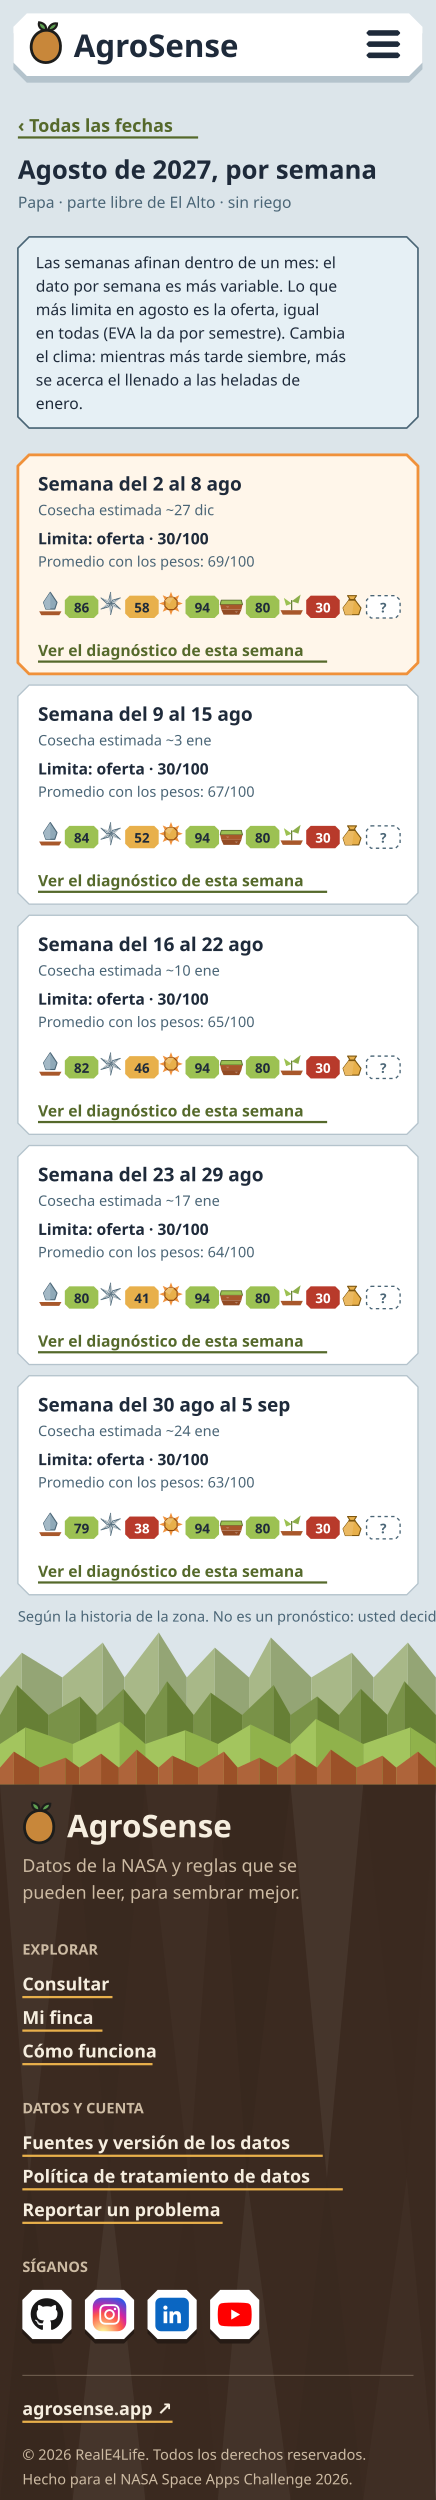
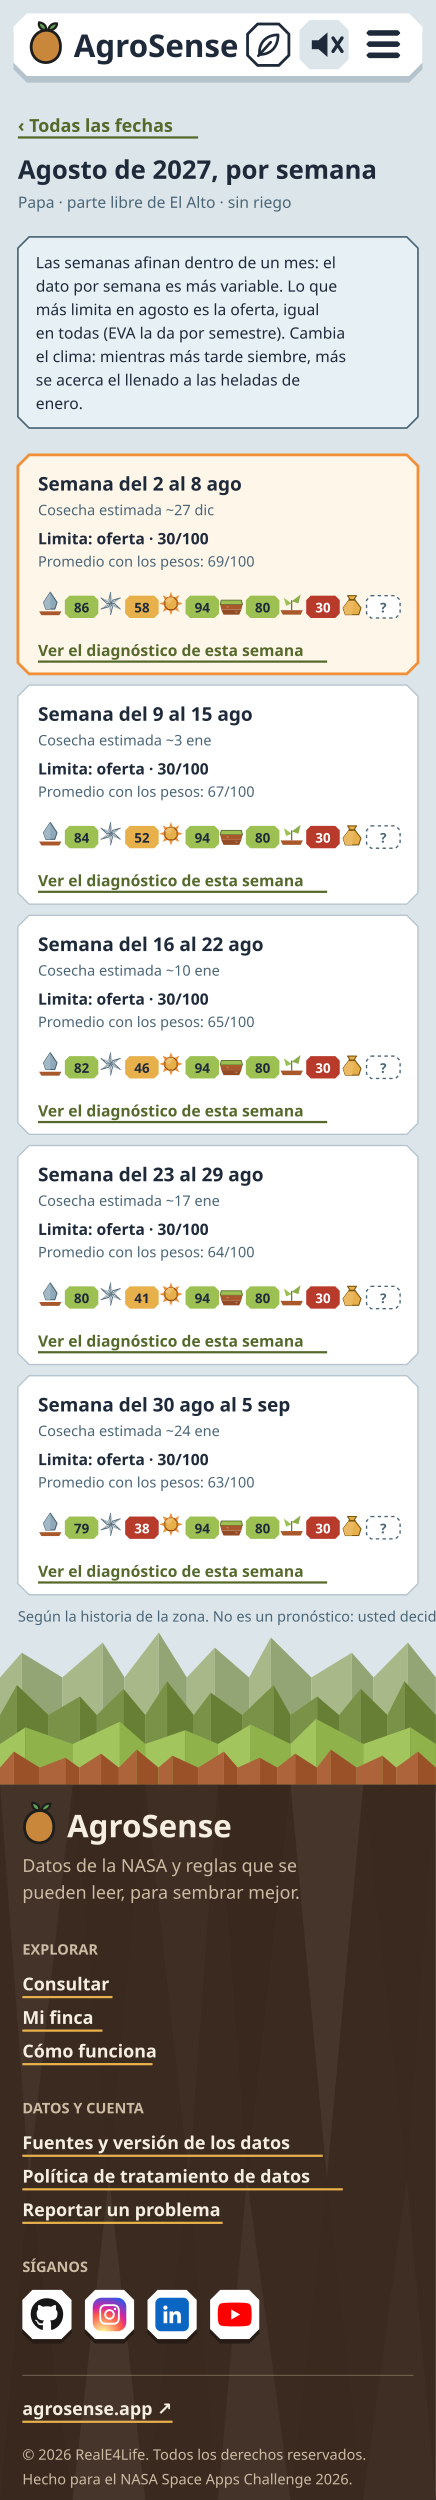
<svg xmlns="http://www.w3.org/2000/svg" width="390" height="2237" viewBox="0 0 390 2237">
  <rect width="390" height="2237" fill="#DCE5EA" />
  <rect width="390" height="3000" fill="#DCE5EA" />
  <g id="barra" transform="translate(0 0)">
    <polygon points="24,18 366,18 378,30 378,62 366,74 24,74 12,62 12,30" fill="#B4C3CC" />
    <polygon points="24,12 366,12 378,24 378,56 366,68 24,68 12,56 12,24" fill="#FFFFFF" />
    <g id="marca" transform="translate(26 18)">
      <path d="M16 9c9 .6 13 9 12 17-.8 8-7 12-13 12S3 34 2 26C1 17 7 9 16 9z" fill="#C8873A" stroke="#1D1D1B" stroke-width="2.5" />
      <path d="M15 9c-5 0-7-4-6-7 4 .6 7 3 6 7zm2 0c4 .6 8-2 8-6-4-.6-7 2-8 6z" fill="#5FA052" stroke="#1D1D1B" stroke-width="2" />
      <text x="40" y="33" font-family="Fredoka" font-weight="600" font-size="28" fill="#1E2A3A" text-anchor="start">AgroSense</text>
+     </g>
+     <g id="boton-sonido" transform="translate(268 18)">
+       <polygon points="9,0 35,0 44,9 44,35 35,44 9,44 0,35 0,9" fill="#DCE5EA" />
+       <polygon points="11,18 17,18 25,11 25,33 17,26 11,26" fill="#1E2A3A" />
+       <path d="M30 16 L38 28 M38 16 L30 28" fill="none" stroke="#1E2A3A" stroke-width="3" stroke-linecap="round" />
+     </g>
+     <g id="boton-modo-ligero" transform="translate(220 20)">
+       <polygon points="10.5,1.5 29.5,1.5 38.5,10.5 38.5,29.5 29.5,38.5 10.5,38.5 1.5,29.5 1.5,10.5" fill="#FFFFFF" stroke="#1E2A3A" stroke-width="2.5" stroke-linejoin="round" />
+       <g transform="translate(9 9) scale(1.1)">
+         <path d="M3 18 C2 9 8 2 18 2 C18 12 12 18 3 18Z" fill="none" stroke="#1E2A3A" stroke-width="2.2" stroke-linejoin="round" />
+         <path d="M2 19 L12 8" fill="none" stroke="#1E2A3A" stroke-width="2.2" stroke-linecap="round" />
+       </g>
    </g>
    <polygon points="330,27 356,27 358,29 358,30 356,32 330,32 328,30 328,29" fill="#1E2A3A" />
    <polygon points="330,37 356,37 358,39 358,40 356,42 330,42 328,40 328,39" fill="#1E2A3A" />
    <polygon points="330,47 356,47 358,49 358,50 356,52 330,52 328,50 328,49" fill="#1E2A3A" />
  </g>
  <text x="16" y="118" font-family="Atkinson Hyperlegible" font-weight="700" font-size="16" fill="#55692B" text-anchor="start">‹ Todas las fechas</text>
  <rect x="16" y="122" width="161.28" height="2" fill="#55692B" />
  <text x="16" y="160" font-family="Fredoka" font-weight="600" font-size="23" fill="#1E2A3A" text-anchor="start">Agosto de 2027, por semana</text>
  <text x="16" y="186" font-family="Atkinson Hyperlegible" font-weight="400" font-size="14" fill="#4A6576" text-anchor="start">Papa · parte libre de El Alto · sin riego</text>
  <polygon points="26,212 364,212 374,222 374,373 364,383 26,383 16,373 16,222" fill="#E6F0F5" stroke="#4A6576" stroke-width="1.5" stroke-linejoin="round" />
  <text x="32" y="240" font-family="Atkinson Hyperlegible" font-weight="400" font-size="14" fill="#1E2A3A" text-anchor="start">Las semanas afinan dentro de un mes: el</text>
  <text x="32" y="261" font-family="Atkinson Hyperlegible" font-weight="400" font-size="14" fill="#1E2A3A" text-anchor="start">dato por semana es más variable. Lo que</text>
  <text x="32" y="282" font-family="Atkinson Hyperlegible" font-weight="400" font-size="14" fill="#1E2A3A" text-anchor="start">más limita en agosto es la oferta, igual</text>
  <text x="32" y="303" font-family="Atkinson Hyperlegible" font-weight="400" font-size="14" fill="#1E2A3A" text-anchor="start">en todas (EVA la da por semestre). Cambia</text>
  <text x="32" y="324" font-family="Atkinson Hyperlegible" font-weight="400" font-size="14" fill="#1E2A3A" text-anchor="start">el clima: mientras más tarde siembre, más</text>
  <text x="32" y="345" font-family="Atkinson Hyperlegible" font-weight="400" font-size="14" fill="#1E2A3A" text-anchor="start">se acerca el llenado a las heladas de</text>
  <text x="32" y="366" font-family="Atkinson Hyperlegible" font-weight="400" font-size="14" fill="#1E2A3A" text-anchor="start">enero.</text>
  <g id="semana-1" transform="translate(16 407)">
    <polygon points="10,0 348,0 358,10 358,186 348,196 10,196 0,186 0,10" fill="#FFF6EA" stroke="#F0913A" stroke-width="2.5" stroke-linejoin="round" />
    <text x="18" y="32" font-family="Atkinson Hyperlegible" font-weight="700" font-size="17" fill="#1E2A3A" text-anchor="start">Semana del 2 al 8 ago</text>
    <text x="18" y="54" font-family="Atkinson Hyperlegible" font-weight="400" font-size="13" fill="#4A6576" text-anchor="start">Cosecha estimada ~27 dic</text>
    <text x="18" y="80" font-family="Atkinson Hyperlegible" font-weight="700" font-size="14" fill="#1E2A3A" text-anchor="start">Limita: oferta · 30/100</text>
    <text x="18" y="100" font-family="Atkinson Hyperlegible" font-weight="400" font-size="13" fill="#4A6576" text-anchor="start">Promedio con los pesos: 69/100</text>
    <g transform="translate(18 122) scale(0.5)">
      <polygon points="2,36 42,36 38,43 6,43" fill="#A8582B" />
      <polygon points="22,2 34,20 30,32 14,32 10,20" fill="#8FA9B8" stroke="#4A6576" stroke-width="2" stroke-linejoin="round" />
      <polygon points="22,2 10,20 14,32 22,32" fill="#A3B8C5" />
    </g>
    <polygon points="46,126 68,126 72,130 72,142 68,146 46,146 42,142 42,130" fill="#9CC152" />
    <text x="57" y="141" font-family="Atkinson Hyperlegible" font-weight="700" font-size="12" fill="#1E2A3A" text-anchor="middle">86</text>
    <g transform="translate(72 122) scale(0.5)">
      <polygon points="22,22 18.644,15.857 22,2" fill="#DCE5EA" stroke="#4A6576" stroke-width="1.5" stroke-linejoin="round" />
      <polygon points="22,22 22,2 25.356,15.857" fill="#C2CACE" />
      <polygon points="22,22 25.642,16.022 39.321,12" fill="#DCE5EA" stroke="#4A6576" stroke-width="1.5" stroke-linejoin="round" />
      <polygon points="22,22 39.321,12 28.998,21.835" fill="#C2CACE" />
      <polygon points="22,22 28.998,22.165 39.321,32" fill="#DCE5EA" stroke="#4A6576" stroke-width="1.5" stroke-linejoin="round" />
      <polygon points="22,22 39.321,32 25.642,27.978" fill="#C2CACE" />
      <polygon points="22,22 25.356,28.143 22,42" fill="#DCE5EA" stroke="#4A6576" stroke-width="1.5" stroke-linejoin="round" />
      <polygon points="22,22 22,42 18.644,28.143" fill="#C2CACE" />
      <polygon points="22,22 18.358,27.978 4.679,32" fill="#DCE5EA" stroke="#4A6576" stroke-width="1.5" stroke-linejoin="round" />
      <polygon points="22,22 4.679,32 15.002,22.165" fill="#C2CACE" />
      <polygon points="22,22 15.002,21.835 4.679,12" fill="#DCE5EA" stroke="#4A6576" stroke-width="1.5" stroke-linejoin="round" />
      <polygon points="22,22 4.679,12 18.358,16.022" fill="#C2CACE" />
    </g>
    <polygon points="100,126 122,126 126,130 126,142 122,146 100,146 96,142 96,130" fill="#E8B04B" />
    <text x="111" y="141" font-family="Atkinson Hyperlegible" font-weight="700" font-size="12" fill="#1E2A3A" text-anchor="middle">58</text>
    <g transform="translate(126 122) scale(0.5)">
      <polygon points="33.464,18.454 43,22 33.464,25.546" fill="#F0913A" />
      <polygon points="32.614,27.599 36.849,36.849 27.599,32.614" fill="#F0913A" />
      <polygon points="25.546,33.464 22,43 18.454,33.464" fill="#F0913A" />
      <polygon points="16.401,32.614 7.151,36.849 11.386,27.599" fill="#F0913A" />
      <polygon points="10.536,25.546 1,22 10.536,18.454" fill="#F0913A" />
      <polygon points="11.386,16.401 7.151,7.151 16.401,11.386" fill="#F0913A" />
      <polygon points="18.454,10.536 22,1 25.546,10.536" fill="#F0913A" />
      <polygon points="27.599,11.386 36.849,7.151 32.614,16.401" fill="#F0913A" />
      <polygon points="17,11 27,11 33,17 33,27 27,33 17,33 11,27 11,17" fill="#E8B04B" stroke="#92490B" stroke-width="2" stroke-linejoin="round" />
      <polygon points="11,17 17,11 27,11 19,23" fill="#EDC06F" />
    </g>
    <polygon points="154,126 176,126 180,130 180,142 176,146 154,146 150,142 150,130" fill="#9CC152" />
    <text x="165" y="141" font-family="Atkinson Hyperlegible" font-weight="700" font-size="12" fill="#1E2A3A" text-anchor="middle">94</text>
    <g transform="translate(180 122) scale(0.5)">
      <polygon points="4,16 40,16 42,24 2,24" fill="#9CC152" stroke="#4F6624" stroke-width="1.5" stroke-linejoin="round" />
      <polygon points="2,24 42,24 40,33 4,33" fill="#A8582B" />
      <polygon points="4,33 40,33 36,42 8,42" fill="#924B24" />
      <polygon points="12,27 18,27 16,30" fill="#BE8260" />
      <polygon points="28,36 34,36 31,39" fill="#B38166" />
    </g>
    <polygon points="208,126 230,126 234,130 234,142 230,146 208,146 204,142 204,130" fill="#9CC152" />
    <text x="219" y="141" font-family="Atkinson Hyperlegible" font-weight="700" font-size="12" fill="#1E2A3A" text-anchor="middle">80</text>
    <g transform="translate(234 122) scale(0.5)">
      <polygon points="2,34 42,34 38,42 6,42" fill="#A8582B" />
      <polygon points="21,34 23,34 23,16 21,16" fill="#4F6624" />
      <polygon points="22,22 8,12 12,26" fill="#9CC152" />
      <polygon points="22,18 38,6 34,22" fill="#8CAE4A" />
    </g>
    <polygon points="262,126 284,126 288,130 288,142 284,146 262,146 258,142 258,130" fill="#B83A2B" />
    <text x="273" y="141" font-family="Atkinson Hyperlegible" font-weight="700" font-size="12" fill="#FFFFFF" text-anchor="middle">30</text>
    <g transform="translate(288 122) scale(0.5)">
      <polygon points="14,8 30,8 26,14 38,30 34,42 10,42 6,30 18,14" fill="#E8B04B" stroke="#7E570F" stroke-width="2" stroke-linejoin="round" />
      <polygon points="18,14 26,14 22,42 10,42 6,30" fill="#EBB961" />
      <polygon points="16,14 28,14 28,17 16,17" fill="#7E570F" />
    </g>
    <polygon points="316,126 338,126 342,130 342,142 338,146 316,146 312,142 312,130" fill="#FFFFFF" stroke="#4A6576" stroke-width="1.2" stroke-linejoin="round" stroke-dasharray="3 3" />
    <text x="327" y="141" font-family="Atkinson Hyperlegible" font-weight="700" font-size="12" fill="#4A6576" text-anchor="middle">?</text>
    <text x="18" y="180" font-family="Atkinson Hyperlegible" font-weight="700" font-size="14" fill="#55692B" text-anchor="start">Ver el diagnóstico de esta semana</text>
    <rect x="18" y="184" width="258.72" height="2" fill="#55692B" />
  </g>
  <g id="semana-2" transform="translate(16 613)">
    <polygon points="10,0 348,0 358,10 358,186 348,196 10,196 0,186 0,10" fill="#FFFFFF" stroke="#B4C3CC" stroke-width="1.2" stroke-linejoin="round" />
    <text x="18" y="32" font-family="Atkinson Hyperlegible" font-weight="700" font-size="17" fill="#1E2A3A" text-anchor="start">Semana del 9 al 15 ago</text>
    <text x="18" y="54" font-family="Atkinson Hyperlegible" font-weight="400" font-size="13" fill="#4A6576" text-anchor="start">Cosecha estimada ~3 ene</text>
    <text x="18" y="80" font-family="Atkinson Hyperlegible" font-weight="700" font-size="14" fill="#1E2A3A" text-anchor="start">Limita: oferta · 30/100</text>
    <text x="18" y="100" font-family="Atkinson Hyperlegible" font-weight="400" font-size="13" fill="#4A6576" text-anchor="start">Promedio con los pesos: 67/100</text>
    <g transform="translate(18 122) scale(0.5)">
      <polygon points="2,36 42,36 38,43 6,43" fill="#A8582B" />
      <polygon points="22,2 34,20 30,32 14,32 10,20" fill="#8FA9B8" stroke="#4A6576" stroke-width="2" stroke-linejoin="round" />
      <polygon points="22,2 10,20 14,32 22,32" fill="#A3B8C5" />
    </g>
    <polygon points="46,126 68,126 72,130 72,142 68,146 46,146 42,142 42,130" fill="#9CC152" />
    <text x="57" y="141" font-family="Atkinson Hyperlegible" font-weight="700" font-size="12" fill="#1E2A3A" text-anchor="middle">84</text>
    <g transform="translate(72 122) scale(0.5)">
      <polygon points="22,22 18.644,15.857 22,2" fill="#DCE5EA" stroke="#4A6576" stroke-width="1.5" stroke-linejoin="round" />
      <polygon points="22,22 22,2 25.356,15.857" fill="#C2CACE" />
      <polygon points="22,22 25.642,16.022 39.321,12" fill="#DCE5EA" stroke="#4A6576" stroke-width="1.5" stroke-linejoin="round" />
      <polygon points="22,22 39.321,12 28.998,21.835" fill="#C2CACE" />
      <polygon points="22,22 28.998,22.165 39.321,32" fill="#DCE5EA" stroke="#4A6576" stroke-width="1.5" stroke-linejoin="round" />
      <polygon points="22,22 39.321,32 25.642,27.978" fill="#C2CACE" />
      <polygon points="22,22 25.356,28.143 22,42" fill="#DCE5EA" stroke="#4A6576" stroke-width="1.5" stroke-linejoin="round" />
      <polygon points="22,22 22,42 18.644,28.143" fill="#C2CACE" />
      <polygon points="22,22 18.358,27.978 4.679,32" fill="#DCE5EA" stroke="#4A6576" stroke-width="1.5" stroke-linejoin="round" />
      <polygon points="22,22 4.679,32 15.002,22.165" fill="#C2CACE" />
      <polygon points="22,22 15.002,21.835 4.679,12" fill="#DCE5EA" stroke="#4A6576" stroke-width="1.5" stroke-linejoin="round" />
      <polygon points="22,22 4.679,12 18.358,16.022" fill="#C2CACE" />
    </g>
    <polygon points="100,126 122,126 126,130 126,142 122,146 100,146 96,142 96,130" fill="#E8B04B" />
    <text x="111" y="141" font-family="Atkinson Hyperlegible" font-weight="700" font-size="12" fill="#1E2A3A" text-anchor="middle">52</text>
    <g transform="translate(126 122) scale(0.5)">
      <polygon points="33.464,18.454 43,22 33.464,25.546" fill="#F0913A" />
      <polygon points="32.614,27.599 36.849,36.849 27.599,32.614" fill="#F0913A" />
      <polygon points="25.546,33.464 22,43 18.454,33.464" fill="#F0913A" />
      <polygon points="16.401,32.614 7.151,36.849 11.386,27.599" fill="#F0913A" />
      <polygon points="10.536,25.546 1,22 10.536,18.454" fill="#F0913A" />
      <polygon points="11.386,16.401 7.151,7.151 16.401,11.386" fill="#F0913A" />
      <polygon points="18.454,10.536 22,1 25.546,10.536" fill="#F0913A" />
      <polygon points="27.599,11.386 36.849,7.151 32.614,16.401" fill="#F0913A" />
      <polygon points="17,11 27,11 33,17 33,27 27,33 17,33 11,27 11,17" fill="#E8B04B" stroke="#92490B" stroke-width="2" stroke-linejoin="round" />
      <polygon points="11,17 17,11 27,11 19,23" fill="#EDC06F" />
    </g>
    <polygon points="154,126 176,126 180,130 180,142 176,146 154,146 150,142 150,130" fill="#9CC152" />
    <text x="165" y="141" font-family="Atkinson Hyperlegible" font-weight="700" font-size="12" fill="#1E2A3A" text-anchor="middle">94</text>
    <g transform="translate(180 122) scale(0.5)">
      <polygon points="4,16 40,16 42,24 2,24" fill="#9CC152" stroke="#4F6624" stroke-width="1.5" stroke-linejoin="round" />
      <polygon points="2,24 42,24 40,33 4,33" fill="#A8582B" />
      <polygon points="4,33 40,33 36,42 8,42" fill="#924B24" />
      <polygon points="12,27 18,27 16,30" fill="#BE8260" />
      <polygon points="28,36 34,36 31,39" fill="#B38166" />
    </g>
    <polygon points="208,126 230,126 234,130 234,142 230,146 208,146 204,142 204,130" fill="#9CC152" />
    <text x="219" y="141" font-family="Atkinson Hyperlegible" font-weight="700" font-size="12" fill="#1E2A3A" text-anchor="middle">80</text>
    <g transform="translate(234 122) scale(0.5)">
      <polygon points="2,34 42,34 38,42 6,42" fill="#A8582B" />
      <polygon points="21,34 23,34 23,16 21,16" fill="#4F6624" />
      <polygon points="22,22 8,12 12,26" fill="#9CC152" />
      <polygon points="22,18 38,6 34,22" fill="#8CAE4A" />
    </g>
    <polygon points="262,126 284,126 288,130 288,142 284,146 262,146 258,142 258,130" fill="#B83A2B" />
    <text x="273" y="141" font-family="Atkinson Hyperlegible" font-weight="700" font-size="12" fill="#FFFFFF" text-anchor="middle">30</text>
    <g transform="translate(288 122) scale(0.5)">
      <polygon points="14,8 30,8 26,14 38,30 34,42 10,42 6,30 18,14" fill="#E8B04B" stroke="#7E570F" stroke-width="2" stroke-linejoin="round" />
      <polygon points="18,14 26,14 22,42 10,42 6,30" fill="#EBB961" />
      <polygon points="16,14 28,14 28,17 16,17" fill="#7E570F" />
    </g>
    <polygon points="316,126 338,126 342,130 342,142 338,146 316,146 312,142 312,130" fill="#FFFFFF" stroke="#4A6576" stroke-width="1.2" stroke-linejoin="round" stroke-dasharray="3 3" />
    <text x="327" y="141" font-family="Atkinson Hyperlegible" font-weight="700" font-size="12" fill="#4A6576" text-anchor="middle">?</text>
    <text x="18" y="180" font-family="Atkinson Hyperlegible" font-weight="700" font-size="14" fill="#55692B" text-anchor="start">Ver el diagnóstico de esta semana</text>
    <rect x="18" y="184" width="258.72" height="2" fill="#55692B" />
  </g>
  <g id="semana-3" transform="translate(16 819)">
    <polygon points="10,0 348,0 358,10 358,186 348,196 10,196 0,186 0,10" fill="#FFFFFF" stroke="#B4C3CC" stroke-width="1.2" stroke-linejoin="round" />
    <text x="18" y="32" font-family="Atkinson Hyperlegible" font-weight="700" font-size="17" fill="#1E2A3A" text-anchor="start">Semana del 16 al 22 ago</text>
    <text x="18" y="54" font-family="Atkinson Hyperlegible" font-weight="400" font-size="13" fill="#4A6576" text-anchor="start">Cosecha estimada ~10 ene</text>
    <text x="18" y="80" font-family="Atkinson Hyperlegible" font-weight="700" font-size="14" fill="#1E2A3A" text-anchor="start">Limita: oferta · 30/100</text>
    <text x="18" y="100" font-family="Atkinson Hyperlegible" font-weight="400" font-size="13" fill="#4A6576" text-anchor="start">Promedio con los pesos: 65/100</text>
    <g transform="translate(18 122) scale(0.5)">
      <polygon points="2,36 42,36 38,43 6,43" fill="#A8582B" />
      <polygon points="22,2 34,20 30,32 14,32 10,20" fill="#8FA9B8" stroke="#4A6576" stroke-width="2" stroke-linejoin="round" />
      <polygon points="22,2 10,20 14,32 22,32" fill="#A3B8C5" />
    </g>
    <polygon points="46,126 68,126 72,130 72,142 68,146 46,146 42,142 42,130" fill="#9CC152" />
    <text x="57" y="141" font-family="Atkinson Hyperlegible" font-weight="700" font-size="12" fill="#1E2A3A" text-anchor="middle">82</text>
    <g transform="translate(72 122) scale(0.5)">
      <polygon points="22,22 18.644,15.857 22,2" fill="#DCE5EA" stroke="#4A6576" stroke-width="1.5" stroke-linejoin="round" />
      <polygon points="22,22 22,2 25.356,15.857" fill="#C2CACE" />
      <polygon points="22,22 25.642,16.022 39.321,12" fill="#DCE5EA" stroke="#4A6576" stroke-width="1.5" stroke-linejoin="round" />
      <polygon points="22,22 39.321,12 28.998,21.835" fill="#C2CACE" />
      <polygon points="22,22 28.998,22.165 39.321,32" fill="#DCE5EA" stroke="#4A6576" stroke-width="1.5" stroke-linejoin="round" />
      <polygon points="22,22 39.321,32 25.642,27.978" fill="#C2CACE" />
      <polygon points="22,22 25.356,28.143 22,42" fill="#DCE5EA" stroke="#4A6576" stroke-width="1.5" stroke-linejoin="round" />
      <polygon points="22,22 22,42 18.644,28.143" fill="#C2CACE" />
      <polygon points="22,22 18.358,27.978 4.679,32" fill="#DCE5EA" stroke="#4A6576" stroke-width="1.5" stroke-linejoin="round" />
      <polygon points="22,22 4.679,32 15.002,22.165" fill="#C2CACE" />
      <polygon points="22,22 15.002,21.835 4.679,12" fill="#DCE5EA" stroke="#4A6576" stroke-width="1.5" stroke-linejoin="round" />
      <polygon points="22,22 4.679,12 18.358,16.022" fill="#C2CACE" />
    </g>
    <polygon points="100,126 122,126 126,130 126,142 122,146 100,146 96,142 96,130" fill="#E8B04B" />
    <text x="111" y="141" font-family="Atkinson Hyperlegible" font-weight="700" font-size="12" fill="#1E2A3A" text-anchor="middle">46</text>
    <g transform="translate(126 122) scale(0.5)">
      <polygon points="33.464,18.454 43,22 33.464,25.546" fill="#F0913A" />
      <polygon points="32.614,27.599 36.849,36.849 27.599,32.614" fill="#F0913A" />
      <polygon points="25.546,33.464 22,43 18.454,33.464" fill="#F0913A" />
      <polygon points="16.401,32.614 7.151,36.849 11.386,27.599" fill="#F0913A" />
      <polygon points="10.536,25.546 1,22 10.536,18.454" fill="#F0913A" />
      <polygon points="11.386,16.401 7.151,7.151 16.401,11.386" fill="#F0913A" />
      <polygon points="18.454,10.536 22,1 25.546,10.536" fill="#F0913A" />
      <polygon points="27.599,11.386 36.849,7.151 32.614,16.401" fill="#F0913A" />
      <polygon points="17,11 27,11 33,17 33,27 27,33 17,33 11,27 11,17" fill="#E8B04B" stroke="#92490B" stroke-width="2" stroke-linejoin="round" />
      <polygon points="11,17 17,11 27,11 19,23" fill="#EDC06F" />
    </g>
    <polygon points="154,126 176,126 180,130 180,142 176,146 154,146 150,142 150,130" fill="#9CC152" />
    <text x="165" y="141" font-family="Atkinson Hyperlegible" font-weight="700" font-size="12" fill="#1E2A3A" text-anchor="middle">94</text>
    <g transform="translate(180 122) scale(0.5)">
      <polygon points="4,16 40,16 42,24 2,24" fill="#9CC152" stroke="#4F6624" stroke-width="1.5" stroke-linejoin="round" />
      <polygon points="2,24 42,24 40,33 4,33" fill="#A8582B" />
      <polygon points="4,33 40,33 36,42 8,42" fill="#924B24" />
      <polygon points="12,27 18,27 16,30" fill="#BE8260" />
      <polygon points="28,36 34,36 31,39" fill="#B38166" />
    </g>
    <polygon points="208,126 230,126 234,130 234,142 230,146 208,146 204,142 204,130" fill="#9CC152" />
    <text x="219" y="141" font-family="Atkinson Hyperlegible" font-weight="700" font-size="12" fill="#1E2A3A" text-anchor="middle">80</text>
    <g transform="translate(234 122) scale(0.5)">
      <polygon points="2,34 42,34 38,42 6,42" fill="#A8582B" />
      <polygon points="21,34 23,34 23,16 21,16" fill="#4F6624" />
      <polygon points="22,22 8,12 12,26" fill="#9CC152" />
      <polygon points="22,18 38,6 34,22" fill="#8CAE4A" />
    </g>
    <polygon points="262,126 284,126 288,130 288,142 284,146 262,146 258,142 258,130" fill="#B83A2B" />
    <text x="273" y="141" font-family="Atkinson Hyperlegible" font-weight="700" font-size="12" fill="#FFFFFF" text-anchor="middle">30</text>
    <g transform="translate(288 122) scale(0.5)">
      <polygon points="14,8 30,8 26,14 38,30 34,42 10,42 6,30 18,14" fill="#E8B04B" stroke="#7E570F" stroke-width="2" stroke-linejoin="round" />
      <polygon points="18,14 26,14 22,42 10,42 6,30" fill="#EBB961" />
      <polygon points="16,14 28,14 28,17 16,17" fill="#7E570F" />
    </g>
    <polygon points="316,126 338,126 342,130 342,142 338,146 316,146 312,142 312,130" fill="#FFFFFF" stroke="#4A6576" stroke-width="1.2" stroke-linejoin="round" stroke-dasharray="3 3" />
    <text x="327" y="141" font-family="Atkinson Hyperlegible" font-weight="700" font-size="12" fill="#4A6576" text-anchor="middle">?</text>
    <text x="18" y="180" font-family="Atkinson Hyperlegible" font-weight="700" font-size="14" fill="#55692B" text-anchor="start">Ver el diagnóstico de esta semana</text>
    <rect x="18" y="184" width="258.72" height="2" fill="#55692B" />
  </g>
  <g id="semana-4" transform="translate(16 1025)">
    <polygon points="10,0 348,0 358,10 358,186 348,196 10,196 0,186 0,10" fill="#FFFFFF" stroke="#B4C3CC" stroke-width="1.2" stroke-linejoin="round" />
    <text x="18" y="32" font-family="Atkinson Hyperlegible" font-weight="700" font-size="17" fill="#1E2A3A" text-anchor="start">Semana del 23 al 29 ago</text>
    <text x="18" y="54" font-family="Atkinson Hyperlegible" font-weight="400" font-size="13" fill="#4A6576" text-anchor="start">Cosecha estimada ~17 ene</text>
    <text x="18" y="80" font-family="Atkinson Hyperlegible" font-weight="700" font-size="14" fill="#1E2A3A" text-anchor="start">Limita: oferta · 30/100</text>
    <text x="18" y="100" font-family="Atkinson Hyperlegible" font-weight="400" font-size="13" fill="#4A6576" text-anchor="start">Promedio con los pesos: 64/100</text>
    <g transform="translate(18 122) scale(0.5)">
      <polygon points="2,36 42,36 38,43 6,43" fill="#A8582B" />
      <polygon points="22,2 34,20 30,32 14,32 10,20" fill="#8FA9B8" stroke="#4A6576" stroke-width="2" stroke-linejoin="round" />
      <polygon points="22,2 10,20 14,32 22,32" fill="#A3B8C5" />
    </g>
    <polygon points="46,126 68,126 72,130 72,142 68,146 46,146 42,142 42,130" fill="#9CC152" />
    <text x="57" y="141" font-family="Atkinson Hyperlegible" font-weight="700" font-size="12" fill="#1E2A3A" text-anchor="middle">80</text>
    <g transform="translate(72 122) scale(0.5)">
      <polygon points="22,22 18.644,15.857 22,2" fill="#DCE5EA" stroke="#4A6576" stroke-width="1.5" stroke-linejoin="round" />
      <polygon points="22,22 22,2 25.356,15.857" fill="#C2CACE" />
      <polygon points="22,22 25.642,16.022 39.321,12" fill="#DCE5EA" stroke="#4A6576" stroke-width="1.5" stroke-linejoin="round" />
      <polygon points="22,22 39.321,12 28.998,21.835" fill="#C2CACE" />
      <polygon points="22,22 28.998,22.165 39.321,32" fill="#DCE5EA" stroke="#4A6576" stroke-width="1.5" stroke-linejoin="round" />
      <polygon points="22,22 39.321,32 25.642,27.978" fill="#C2CACE" />
      <polygon points="22,22 25.356,28.143 22,42" fill="#DCE5EA" stroke="#4A6576" stroke-width="1.5" stroke-linejoin="round" />
      <polygon points="22,22 22,42 18.644,28.143" fill="#C2CACE" />
      <polygon points="22,22 18.358,27.978 4.679,32" fill="#DCE5EA" stroke="#4A6576" stroke-width="1.5" stroke-linejoin="round" />
      <polygon points="22,22 4.679,32 15.002,22.165" fill="#C2CACE" />
      <polygon points="22,22 15.002,21.835 4.679,12" fill="#DCE5EA" stroke="#4A6576" stroke-width="1.5" stroke-linejoin="round" />
      <polygon points="22,22 4.679,12 18.358,16.022" fill="#C2CACE" />
    </g>
    <polygon points="100,126 122,126 126,130 126,142 122,146 100,146 96,142 96,130" fill="#E8B04B" />
    <text x="111" y="141" font-family="Atkinson Hyperlegible" font-weight="700" font-size="12" fill="#1E2A3A" text-anchor="middle">41</text>
    <g transform="translate(126 122) scale(0.5)">
      <polygon points="33.464,18.454 43,22 33.464,25.546" fill="#F0913A" />
      <polygon points="32.614,27.599 36.849,36.849 27.599,32.614" fill="#F0913A" />
      <polygon points="25.546,33.464 22,43 18.454,33.464" fill="#F0913A" />
      <polygon points="16.401,32.614 7.151,36.849 11.386,27.599" fill="#F0913A" />
      <polygon points="10.536,25.546 1,22 10.536,18.454" fill="#F0913A" />
      <polygon points="11.386,16.401 7.151,7.151 16.401,11.386" fill="#F0913A" />
      <polygon points="18.454,10.536 22,1 25.546,10.536" fill="#F0913A" />
      <polygon points="27.599,11.386 36.849,7.151 32.614,16.401" fill="#F0913A" />
      <polygon points="17,11 27,11 33,17 33,27 27,33 17,33 11,27 11,17" fill="#E8B04B" stroke="#92490B" stroke-width="2" stroke-linejoin="round" />
      <polygon points="11,17 17,11 27,11 19,23" fill="#EDC06F" />
    </g>
    <polygon points="154,126 176,126 180,130 180,142 176,146 154,146 150,142 150,130" fill="#9CC152" />
    <text x="165" y="141" font-family="Atkinson Hyperlegible" font-weight="700" font-size="12" fill="#1E2A3A" text-anchor="middle">94</text>
    <g transform="translate(180 122) scale(0.5)">
      <polygon points="4,16 40,16 42,24 2,24" fill="#9CC152" stroke="#4F6624" stroke-width="1.5" stroke-linejoin="round" />
      <polygon points="2,24 42,24 40,33 4,33" fill="#A8582B" />
      <polygon points="4,33 40,33 36,42 8,42" fill="#924B24" />
      <polygon points="12,27 18,27 16,30" fill="#BE8260" />
      <polygon points="28,36 34,36 31,39" fill="#B38166" />
    </g>
    <polygon points="208,126 230,126 234,130 234,142 230,146 208,146 204,142 204,130" fill="#9CC152" />
    <text x="219" y="141" font-family="Atkinson Hyperlegible" font-weight="700" font-size="12" fill="#1E2A3A" text-anchor="middle">80</text>
    <g transform="translate(234 122) scale(0.5)">
      <polygon points="2,34 42,34 38,42 6,42" fill="#A8582B" />
      <polygon points="21,34 23,34 23,16 21,16" fill="#4F6624" />
      <polygon points="22,22 8,12 12,26" fill="#9CC152" />
      <polygon points="22,18 38,6 34,22" fill="#8CAE4A" />
    </g>
    <polygon points="262,126 284,126 288,130 288,142 284,146 262,146 258,142 258,130" fill="#B83A2B" />
    <text x="273" y="141" font-family="Atkinson Hyperlegible" font-weight="700" font-size="12" fill="#FFFFFF" text-anchor="middle">30</text>
    <g transform="translate(288 122) scale(0.5)">
      <polygon points="14,8 30,8 26,14 38,30 34,42 10,42 6,30 18,14" fill="#E8B04B" stroke="#7E570F" stroke-width="2" stroke-linejoin="round" />
      <polygon points="18,14 26,14 22,42 10,42 6,30" fill="#EBB961" />
      <polygon points="16,14 28,14 28,17 16,17" fill="#7E570F" />
    </g>
    <polygon points="316,126 338,126 342,130 342,142 338,146 316,146 312,142 312,130" fill="#FFFFFF" stroke="#4A6576" stroke-width="1.2" stroke-linejoin="round" stroke-dasharray="3 3" />
    <text x="327" y="141" font-family="Atkinson Hyperlegible" font-weight="700" font-size="12" fill="#4A6576" text-anchor="middle">?</text>
    <text x="18" y="180" font-family="Atkinson Hyperlegible" font-weight="700" font-size="14" fill="#55692B" text-anchor="start">Ver el diagnóstico de esta semana</text>
    <rect x="18" y="184" width="258.72" height="2" fill="#55692B" />
  </g>
  <g id="semana-5" transform="translate(16 1231)">
    <polygon points="10,0 348,0 358,10 358,186 348,196 10,196 0,186 0,10" fill="#FFFFFF" stroke="#B4C3CC" stroke-width="1.2" stroke-linejoin="round" />
    <text x="18" y="32" font-family="Atkinson Hyperlegible" font-weight="700" font-size="17" fill="#1E2A3A" text-anchor="start">Semana del 30 ago al 5 sep</text>
    <text x="18" y="54" font-family="Atkinson Hyperlegible" font-weight="400" font-size="13" fill="#4A6576" text-anchor="start">Cosecha estimada ~24 ene</text>
    <text x="18" y="80" font-family="Atkinson Hyperlegible" font-weight="700" font-size="14" fill="#1E2A3A" text-anchor="start">Limita: oferta · 30/100</text>
    <text x="18" y="100" font-family="Atkinson Hyperlegible" font-weight="400" font-size="13" fill="#4A6576" text-anchor="start">Promedio con los pesos: 63/100</text>
    <g transform="translate(18 122) scale(0.5)">
      <polygon points="2,36 42,36 38,43 6,43" fill="#A8582B" />
      <polygon points="22,2 34,20 30,32 14,32 10,20" fill="#8FA9B8" stroke="#4A6576" stroke-width="2" stroke-linejoin="round" />
      <polygon points="22,2 10,20 14,32 22,32" fill="#A3B8C5" />
    </g>
    <polygon points="46,126 68,126 72,130 72,142 68,146 46,146 42,142 42,130" fill="#9CC152" />
    <text x="57" y="141" font-family="Atkinson Hyperlegible" font-weight="700" font-size="12" fill="#1E2A3A" text-anchor="middle">79</text>
    <g transform="translate(72 122) scale(0.5)">
      <polygon points="22,22 18.644,15.857 22,2" fill="#DCE5EA" stroke="#4A6576" stroke-width="1.5" stroke-linejoin="round" />
      <polygon points="22,22 22,2 25.356,15.857" fill="#C2CACE" />
      <polygon points="22,22 25.642,16.022 39.321,12" fill="#DCE5EA" stroke="#4A6576" stroke-width="1.5" stroke-linejoin="round" />
      <polygon points="22,22 39.321,12 28.998,21.835" fill="#C2CACE" />
      <polygon points="22,22 28.998,22.165 39.321,32" fill="#DCE5EA" stroke="#4A6576" stroke-width="1.5" stroke-linejoin="round" />
      <polygon points="22,22 39.321,32 25.642,27.978" fill="#C2CACE" />
      <polygon points="22,22 25.356,28.143 22,42" fill="#DCE5EA" stroke="#4A6576" stroke-width="1.5" stroke-linejoin="round" />
      <polygon points="22,22 22,42 18.644,28.143" fill="#C2CACE" />
      <polygon points="22,22 18.358,27.978 4.679,32" fill="#DCE5EA" stroke="#4A6576" stroke-width="1.5" stroke-linejoin="round" />
      <polygon points="22,22 4.679,32 15.002,22.165" fill="#C2CACE" />
      <polygon points="22,22 15.002,21.835 4.679,12" fill="#DCE5EA" stroke="#4A6576" stroke-width="1.5" stroke-linejoin="round" />
      <polygon points="22,22 4.679,12 18.358,16.022" fill="#C2CACE" />
    </g>
    <polygon points="100,126 122,126 126,130 126,142 122,146 100,146 96,142 96,130" fill="#B83A2B" />
    <text x="111" y="141" font-family="Atkinson Hyperlegible" font-weight="700" font-size="12" fill="#FFFFFF" text-anchor="middle">38</text>
    <g transform="translate(126 122) scale(0.5)">
      <polygon points="33.464,18.454 43,22 33.464,25.546" fill="#F0913A" />
      <polygon points="32.614,27.599 36.849,36.849 27.599,32.614" fill="#F0913A" />
      <polygon points="25.546,33.464 22,43 18.454,33.464" fill="#F0913A" />
      <polygon points="16.401,32.614 7.151,36.849 11.386,27.599" fill="#F0913A" />
      <polygon points="10.536,25.546 1,22 10.536,18.454" fill="#F0913A" />
      <polygon points="11.386,16.401 7.151,7.151 16.401,11.386" fill="#F0913A" />
      <polygon points="18.454,10.536 22,1 25.546,10.536" fill="#F0913A" />
      <polygon points="27.599,11.386 36.849,7.151 32.614,16.401" fill="#F0913A" />
      <polygon points="17,11 27,11 33,17 33,27 27,33 17,33 11,27 11,17" fill="#E8B04B" stroke="#92490B" stroke-width="2" stroke-linejoin="round" />
      <polygon points="11,17 17,11 27,11 19,23" fill="#EDC06F" />
    </g>
    <polygon points="154,126 176,126 180,130 180,142 176,146 154,146 150,142 150,130" fill="#9CC152" />
    <text x="165" y="141" font-family="Atkinson Hyperlegible" font-weight="700" font-size="12" fill="#1E2A3A" text-anchor="middle">94</text>
    <g transform="translate(180 122) scale(0.5)">
      <polygon points="4,16 40,16 42,24 2,24" fill="#9CC152" stroke="#4F6624" stroke-width="1.5" stroke-linejoin="round" />
      <polygon points="2,24 42,24 40,33 4,33" fill="#A8582B" />
      <polygon points="4,33 40,33 36,42 8,42" fill="#924B24" />
      <polygon points="12,27 18,27 16,30" fill="#BE8260" />
      <polygon points="28,36 34,36 31,39" fill="#B38166" />
    </g>
    <polygon points="208,126 230,126 234,130 234,142 230,146 208,146 204,142 204,130" fill="#9CC152" />
    <text x="219" y="141" font-family="Atkinson Hyperlegible" font-weight="700" font-size="12" fill="#1E2A3A" text-anchor="middle">80</text>
    <g transform="translate(234 122) scale(0.5)">
      <polygon points="2,34 42,34 38,42 6,42" fill="#A8582B" />
      <polygon points="21,34 23,34 23,16 21,16" fill="#4F6624" />
      <polygon points="22,22 8,12 12,26" fill="#9CC152" />
      <polygon points="22,18 38,6 34,22" fill="#8CAE4A" />
    </g>
    <polygon points="262,126 284,126 288,130 288,142 284,146 262,146 258,142 258,130" fill="#B83A2B" />
    <text x="273" y="141" font-family="Atkinson Hyperlegible" font-weight="700" font-size="12" fill="#FFFFFF" text-anchor="middle">30</text>
    <g transform="translate(288 122) scale(0.5)">
      <polygon points="14,8 30,8 26,14 38,30 34,42 10,42 6,30 18,14" fill="#E8B04B" stroke="#7E570F" stroke-width="2" stroke-linejoin="round" />
      <polygon points="18,14 26,14 22,42 10,42 6,30" fill="#EBB961" />
      <polygon points="16,14 28,14 28,17 16,17" fill="#7E570F" />
    </g>
    <polygon points="316,126 338,126 342,130 342,142 338,146 316,146 312,142 312,130" fill="#FFFFFF" stroke="#4A6576" stroke-width="1.2" stroke-linejoin="round" stroke-dasharray="3 3" />
    <text x="327" y="141" font-family="Atkinson Hyperlegible" font-weight="700" font-size="12" fill="#4A6576" text-anchor="middle">?</text>
    <text x="18" y="180" font-family="Atkinson Hyperlegible" font-weight="700" font-size="14" fill="#55692B" text-anchor="start">Ver el diagnóstico de esta semana</text>
    <rect x="18" y="184" width="258.72" height="2" fill="#55692B" />
  </g>
  <text x="16" y="1451" font-family="Atkinson Hyperlegible" font-weight="400" font-size="13" fill="#4A6576" text-anchor="start">Según la historia de la zona. No es un pronóstico: usted decide.</text>
  <g id="pie" transform="translate(0 1501)">
    <rect x="0" y="0" width="390" height="96" fill="#DCE5EA" />
    <polygon points="0,0 19.5,-22.176 19.5,96 0,96" fill="#A8B888" />
    <polygon points="19.5,-22.176 55.714,0 55.714,96 19.5,96" fill="#94A575" />
    <polygon points="55.714,0 91.929,-31.248 91.929,96 55.714,96" fill="#A8B888" />
    <polygon points="91.929,-31.248 111.429,0 111.429,96 91.929,96" fill="#94A575" />
    <polygon points="111.429,0 142.071,-40.32 142.071,96 111.429,96" fill="#A8B888" />
    <polygon points="142.071,-40.32 167.143,0 167.143,96 142.071,96" fill="#94A575" />
    <polygon points="167.143,0 192.214,-26.712 192.214,96 167.143,96" fill="#A8B888" />
    <polygon points="192.214,-26.712 222.857,0 222.857,96 192.214,96" fill="#94A575" />
    <polygon points="222.857,0 242.357,-35.784 242.357,96 222.857,96" fill="#A8B888" />
    <polygon points="242.357,-35.784 278.571,0 278.571,96 242.357,96" fill="#94A575" />
    <polygon points="278.571,0 314.786,-22.176 314.786,96 278.571,96" fill="#A8B888" />
    <polygon points="314.786,-22.176 334.286,0 334.286,96 314.786,96" fill="#94A575" />
    <polygon points="334.286,0 364.929,-31.248 364.929,96 334.286,96" fill="#A8B888" />
    <polygon points="364.929,-31.248 390,0 390,96 364.929,96" fill="#94A575" />
    <polygon points="0,33.6 15.167,6.762 15.167,96 0,96" fill="#799248" />
    <polygon points="15.167,6.762 43.333,33.6 43.333,96 15.167,96" fill="#667F35" />
    <polygon points="43.333,33.6 71.5,16.968 71.5,96 43.333,96" fill="#799248" />
    <polygon points="71.5,16.968 86.667,33.6 86.667,96 71.5,96" fill="#667F35" />
    <polygon points="86.667,33.6 110.5,10.164 110.5,96 86.667,96" fill="#799248" />
    <polygon points="110.5,10.164 130,33.6 130,96 110.5,96" fill="#667F35" />
    <polygon points="130,33.6 149.5,3.36 149.5,96 130,96" fill="#799248" />
    <polygon points="149.5,3.36 173.333,33.6 173.333,96 149.5,96" fill="#667F35" />
    <polygon points="173.333,33.6 188.5,13.566 188.5,96 173.333,96" fill="#799248" />
    <polygon points="188.5,13.566 216.667,33.6 216.667,96 188.5,96" fill="#667F35" />
    <polygon points="216.667,33.6 244.833,6.762 244.833,96 216.667,96" fill="#799248" />
    <polygon points="244.833,6.762 260,33.6 260,96 244.833,96" fill="#667F35" />
    <polygon points="260,33.6 283.833,16.968 283.833,96 260,96" fill="#799248" />
    <polygon points="283.833,16.968 303.333,33.6 303.333,96 283.833,96" fill="#667F35" />
    <polygon points="303.333,33.6 322.833,10.164 322.833,96 303.333,96" fill="#799248" />
    <polygon points="322.833,10.164 346.667,33.6 346.667,96 322.833,96" fill="#667F35" />
    <polygon points="346.667,33.6 361.833,3.36 361.833,96 346.667,96" fill="#799248" />
    <polygon points="361.833,3.36 390,33.6 390,96 361.833,96" fill="#667F35" />
    <polygon points="0,59.52 22.75,44.638 22.75,96 0,96" fill="#A3C55E" />
    <polygon points="22.75,44.638 65,59.52 65,96 22.75,96" fill="#90B24B" />
    <polygon points="65,59.52 107.25,39.583 107.25,96 65,96" fill="#A3C55E" />
    <polygon points="107.25,39.583 130,59.52 130,96 107.25,96" fill="#90B24B" />
    <polygon points="130,59.52 165.75,47.165 165.75,96 130,96" fill="#A3C55E" />
    <polygon points="165.75,47.165 195,59.52 195,96 165.75,96" fill="#90B24B" />
    <polygon points="195,59.52 224.25,42.11 224.25,96 195,96" fill="#A3C55E" />
    <polygon points="224.25,42.11 260,59.52 260,96 224.25,96" fill="#90B24B" />
    <polygon points="260,59.52 282.75,37.056 282.75,96 260,96" fill="#A3C55E" />
    <polygon points="282.75,37.056 325,59.52 325,96 282.75,96" fill="#90B24B" />
    <polygon points="325,59.52 367.25,44.638 367.25,96 325,96" fill="#A3C55E" />
    <polygon points="367.25,44.638 390,59.52 390,96 367.25,96" fill="#90B24B" />
    <polygon points="0,80.64 12.409,66.326 12.409,96 0,96" fill="#AE643A" />
    <polygon points="12.409,66.326 35.455,80.64 35.455,96 12.409,96" fill="#9B5128" />
    <polygon points="35.455,80.64 58.5,71.77 58.5,96 35.455,96" fill="#AE643A" />
    <polygon points="58.5,71.77 70.909,80.64 70.909,96 58.5,96" fill="#9B5128" />
    <polygon points="70.909,80.64 90.409,68.141 90.409,96 70.909,96" fill="#AE643A" />
    <polygon points="90.409,68.141 106.364,80.64 106.364,96 90.409,96" fill="#9B5128" />
    <polygon points="106.364,80.64 122.318,64.512 122.318,96 106.364,96" fill="#AE643A" />
    <polygon points="122.318,64.512 141.818,80.64 141.818,96 122.318,96" fill="#9B5128" />
    <polygon points="141.818,80.64 154.227,69.955 154.227,96 141.818,96" fill="#AE643A" />
    <polygon points="154.227,69.955 177.273,80.64 177.273,96 154.227,96" fill="#9B5128" />
    <polygon points="177.273,80.64 200.318,66.326 200.318,96 177.273,96" fill="#AE643A" />
    <polygon points="200.318,66.326 212.727,80.64 212.727,96 200.318,96" fill="#9B5128" />
    <polygon points="212.727,80.64 232.227,71.77 232.227,96 212.727,96" fill="#AE643A" />
    <polygon points="232.227,71.77 248.182,80.64 248.182,96 232.227,96" fill="#9B5128" />
    <polygon points="248.182,80.64 264.136,68.141 264.136,96 248.182,96" fill="#AE643A" />
    <polygon points="264.136,68.141 283.636,80.64 283.636,96 264.136,96" fill="#9B5128" />
    <polygon points="283.636,80.64 296.045,64.512 296.045,96 283.636,96" fill="#AE643A" />
    <polygon points="296.045,64.512 319.091,80.64 319.091,96 296.045,96" fill="#9B5128" />
    <polygon points="319.091,80.64 342.136,69.955 342.136,96 319.091,96" fill="#AE643A" />
    <polygon points="342.136,69.955 354.545,80.64 354.545,96 342.136,96" fill="#9B5128" />
    <polygon points="354.545,80.64 374.045,66.326 374.045,96 354.545,96" fill="#AE643A" />
    <polygon points="374.045,66.326 390,80.64 390,96 374.045,96" fill="#9B5128" />
    <rect x="0" y="96" width="390" height="640" fill="#3B2A20" />
    <polygon points="0,96 65,96 26,448" fill="#433329" />
    <polygon points="26,448 65,736 0,736" fill="#38281E" />
    <polygon points="65,96 130,96 97.5,448" fill="#39291F" />
    <polygon points="97.5,448 130,736 65,736" fill="#45352B" />
    <polygon points="130,96 195,96 169,448" fill="#3F2E24" />
    <polygon points="169,448 195,736 130,736" fill="#3A291F" />
    <polygon points="195,96 260,96 221,448" fill="#38281E" />
    <polygon points="221,448 260,736 195,736" fill="#433329" />
    <polygon points="260,96 325,96 292.5,448" fill="#45352B" />
    <polygon points="292.5,448 325,736 260,736" fill="#39291F" />
    <polygon points="325,96 390,96 364,448" fill="#3A291F" />
    <polygon points="364,448 390,736 325,736" fill="#3F2E24" />
    <g id="marca" transform="translate(20 110)">
      <path d="M16 9c9 .6 13 9 12 17-.8 8-7 12-13 12S3 34 2 26C1 17 7 9 16 9z" fill="#C8873A" stroke="#1D1D1B" stroke-width="2.5" />
      <path d="M15 9c-5 0-7-4-6-7 4 .6 7 3 6 7zm2 0c4 .6 8-2 8-6-4-.6-7 2-8 6z" fill="#5FA052" stroke="#1D1D1B" stroke-width="2" />
      <text x="40" y="33" font-family="Fredoka" font-weight="600" font-size="28" fill="#F6EEDF" text-anchor="start">AgroSense</text>
    </g>
    <text x="20" y="174" font-family="Atkinson Hyperlegible" font-weight="400" font-size="16" fill="#CDBBA3" text-anchor="start">Datos de la NASA y reglas que se</text>
    <text x="20" y="198" font-family="Atkinson Hyperlegible" font-weight="400" font-size="16" fill="#CDBBA3" text-anchor="start">pueden leer, para sembrar mejor.</text>
    <text x="20" y="248" font-family="Atkinson Hyperlegible" font-weight="700" font-size="13" fill="#CDBBA3" text-anchor="start">EXPLORAR</text>
    <text x="20" y="280" font-family="Atkinson Hyperlegible" font-weight="700" font-size="16" fill="#F6EEDF" text-anchor="start">Consultar</text>
    <rect x="20" y="285" width="80.64" height="2" fill="#E8B04B" />
    <text x="20" y="310" font-family="Atkinson Hyperlegible" font-weight="700" font-size="16" fill="#F6EEDF" text-anchor="start">Mi finca</text>
    <rect x="20" y="315" width="71.68" height="2" fill="#E8B04B" />
    <text x="20" y="340" font-family="Atkinson Hyperlegible" font-weight="700" font-size="16" fill="#F6EEDF" text-anchor="start">Cómo funciona</text>
    <rect x="20" y="345" width="116.48" height="2" fill="#E8B04B" />
    <text x="20" y="390" font-family="Atkinson Hyperlegible" font-weight="700" font-size="13" fill="#CDBBA3" text-anchor="start">DATOS Y CUENTA</text>
    <text x="20" y="422" font-family="Atkinson Hyperlegible" font-weight="700" font-size="16" fill="#F6EEDF" text-anchor="start">Fuentes y versión de los datos</text>
    <rect x="20" y="427" width="268.8" height="2" fill="#E8B04B" />
    <text x="20" y="452" font-family="Atkinson Hyperlegible" font-weight="700" font-size="16" fill="#F6EEDF" text-anchor="start">Política de tratamiento de datos</text>
    <rect x="20" y="457" width="286.72" height="2" fill="#E8B04B" />
    <text x="20" y="482" font-family="Atkinson Hyperlegible" font-weight="700" font-size="16" fill="#F6EEDF" text-anchor="start">Reportar un problema</text>
    <rect x="20" y="487" width="179.2" height="2" fill="#E8B04B" />
    <text x="20" y="532" font-family="Atkinson Hyperlegible" font-weight="700" font-size="13" fill="#CDBBA3" text-anchor="start">SÍGANOS</text>
    <g id="red-github" transform="translate(20 548)">
      <polygon points="9,4 35,4 44,13 44,39 35,48 9,48 0,39 0,13" fill="#261B15" />
      <polygon points="9,0 35,0 44,9 44,35 35,44 9,44 0,35 0,9" fill="#FFFFFF" />
      <path transform="translate(7.47 7.00) scale(0.0586)" d="M165.9 397.4c0 2-2.3 3.6-5.2 3.6-3.3.3-5.6-1.3-5.6-3.6 0-2 2.3-3.6 5.2-3.6 3-.3 5.6 1.3 5.6 3.6zm-31.1-4.5c-.7 2 1.3 4.3 4.3 4.9 2.6 1 5.6 0 6.2-2s-1.3-4.3-4.3-5.2c-2.6-.7-5.5.3-6.2 2.3zm44.2-1.7c-2.9.7-4.9 2.6-4.6 4.9.3 2 2.9 3.3 5.9 2.6 2.9-.7 4.9-2.6 4.6-4.6-.3-1.9-3-3.2-5.9-2.9zM244.8 8C106.1 8 0 113.3 0 252c0 110.9 69.8 205.8 169.5 239.2 12.8 2.3 17.3-5.6 17.3-12.1 0-6.2-.3-40.4-.3-61.4 0 0-70 15-84.7-29.8 0 0-11.4-29.1-27.8-36.6 0 0-22.9-15.7 1.6-15.4 0 0 24.9 2 38.6 25.8 21.9 38.6 58.6 27.5 72.9 20.9 2.3-16 8.8-27.1 16-33.7-55.9-6.2-112.3-14.3-112.3-110.5 0-27.5 7.6-41.3 23.6-58.9-2.6-6.5-11.1-33.3 2.6-67.9 20.9-6.5 69 27 69 27 20-5.6 41.5-8.5 62.8-8.5s42.8 2.9 62.8 8.5c0 0 48.1-33.6 69-27 13.7 34.7 5.2 61.4 2.6 67.9 16 17.7 25.8 31.5 25.8 58.9 0 96.5-58.9 104.2-114.8 110.5 9.2 7.9 17 22.9 17 46.4 0 33.7-.3 75.4-.3 83.6 0 6.5 4.6 14.4 17.3 12.1C428.2 457.8 496 362.9 496 252 496 113.3 383.5 8 244.8 8zM97.2 352.9c-1.3 1-1 3.3.7 5.2 1.6 1.6 3.9 2.3 5.2 1 1.3-1 1-3.3-.7-5.2-1.6-1.6-3.9-2.3-5.2-1zm-10.8-8.1c-.7 1.3.3 2.9 2.3 3.9 1.6 1 3.6.7 4.3-.7.7-1.3-.3-2.9-2.3-3.9-2-.6-3.6-.3-4.3.7zm32.4 35.6c-1.6 1.3-1 4.3 1.3 6.2 2.3 2.3 5.2 2.6 6.5 1 1.3-1.3.7-4.3-1.3-6.2-2.2-2.3-5.2-2.6-6.5-1zm-11.4-14.7c-1.6 1-1.6 3.6 0 5.9 1.6 2.3 4.3 3.3 5.6 2.3 1.6-1.3 1.6-3.9 0-6.2-1.4-2.3-4-3.3-5.6-2z" fill="#181717" />
    </g>
    <g id="red-instagram" transform="translate(76 548)">
      <polygon points="9,4 35,4 44,13 44,39 35,48 9,48 0,39 0,13" fill="#261B15" />
      <polygon points="9,0 35,0 44,9 44,35 35,44 9,44 0,35 0,9" fill="#FFFFFF" />
      <defs>
        <radialGradient id="ig-degradado" cx="0.3" cy="1.07" r="1.3">
          <stop offset="0" stop-color="#FDF497" />
          <stop offset="0.05" stop-color="#FDF497" />
          <stop offset="0.45" stop-color="#FD5949" />
          <stop offset="0.6" stop-color="#D6249F" />
          <stop offset="0.9" stop-color="#285AEB" />
        </radialGradient>
      </defs>
      <rect x="7.0" y="7.0" width="30" height="30" rx="8" fill="url(#ig-degradado)" />
      <path transform="translate(12.81 11.50) scale(0.041)" d="M224.1 141c-63.6 0-114.9 51.3-114.9 114.9s51.3 114.9 114.9 114.9S339 319.5 339 255.9 287.7 141 224.1 141zm0 189.6c-41.1 0-74.7-33.5-74.7-74.7s33.5-74.7 74.7-74.7 74.7 33.5 74.7 74.7-33.6 74.7-74.7 74.7zm146.4-194.3c0 14.9-12 26.8-26.8 26.8-14.9 0-26.8-12-26.8-26.8s12-26.8 26.8-26.8 26.8 12 26.8 26.8zm76.1 27.2c-1.7-35.9-9.9-67.7-36.2-93.9-26.2-26.2-58-34.4-93.9-36.2-37-2.1-147.9-2.1-184.9 0-35.8 1.7-67.6 9.9-93.9 36.1s-34.4 58-36.2 93.9c-2.1 37-2.1 147.9 0 184.9 1.7 35.9 9.9 67.7 36.2 93.9s58 34.4 93.9 36.2c37 2.1 147.9 2.1 184.9 0 35.9-1.7 67.7-9.9 93.9-36.2 26.2-26.2 34.4-58 36.2-93.9 2.1-37 2.1-147.8 0-184.8zM398.8 388c-7.8 19.6-22.9 34.7-42.6 42.6-29.5 11.7-99.5 9-132.1 9s-102.7 2.6-132.1-9c-19.6-7.8-34.7-22.9-42.6-42.6-11.7-29.5-9-99.5-9-132.1s-2.6-102.7 9-132.1c7.8-19.6 22.9-34.7 42.6-42.6 29.5-11.7 99.5-9 132.1-9s102.7-2.6 132.1 9c19.6 7.8 34.7 22.9 42.6 42.6 11.7 29.5 9 99.5 9 132.1s2.7 102.7-9 132.1z" fill="#FFFFFF" />
    </g>
    <g id="red-linkedin" transform="translate(132 548)">
      <polygon points="9,4 35,4 44,13 44,39 35,48 9,48 0,39 0,13" fill="#261B15" />
      <polygon points="9,0 35,0 44,9 44,35 35,44 9,44 0,35 0,9" fill="#FFFFFF" />
      <rect x="7.0" y="7.0" width="30" height="30" rx="5" fill="#0A66C2" />
      <path transform="translate(14.12 14.00) scale(0.0352)" d="M100.28 448H7.4V148.9h92.88zM53.79 108.1C24.09 108.1 0 83.5 0 53.8a53.79 53.79 0 0 1 107.58 0c0 29.7-24.1 54.3-53.79 54.3zM447.9 448h-92.68V302.4c0-34.7-.7-79.2-48.29-79.2-48.29 0-55.69 37.7-55.69 76.7V448h-92.78V148.9h89.08v40.8h1.3c12.4-23.5 42.69-48.3 87.88-48.3 94 0 111.28 61.9 111.28 142.3V448z" fill="#FFFFFF" />
    </g>
    <g id="red-youtube" transform="translate(188 548)">
      <polygon points="9,4 35,4 44,13 44,39 35,48 9,48 0,39 0,13" fill="#261B15" />
      <polygon points="9,0 35,0 44,9 44,35 35,44 9,44 0,35 0,9" fill="#FFFFFF" />
      <rect x="16.0" y="16.0" width="12" height="12" fill="#FFFFFF" />
      <path transform="translate(6.00 7.78) scale(0.0556)" d="M549.655 124.083c-6.281-23.65-24.787-42.276-48.284-48.597C458.781 64 288 64 288 64S117.22 64 74.629 75.486c-23.497 6.322-42.003 24.947-48.284 48.597-11.412 42.867-11.412 132.305-11.412 132.305s0 89.438 11.412 132.305c6.281 23.65 24.787 41.5 48.284 47.821C117.22 448 288 448 288 448s170.78 0 213.371-11.486c23.497-6.321 42.003-24.171 48.284-47.821 11.412-42.867 11.412-132.305 11.412-132.305s0-89.438-11.412-132.305zm-317.51 213.508V175.185l142.739 81.205-142.739 81.201z" fill="#FF0000" />
    </g>
    <rect x="20" y="624" width="350" height="1" fill="#CDBBA3" fill-opacity="0.35" />
    <text x="20" y="660" font-family="Atkinson Hyperlegible" font-weight="700" font-size="16" fill="#F6EEDF" text-anchor="start">agrosense.app ↗</text>
    <rect x="20" y="665" width="134.4" height="2" fill="#E8B04B" />
    <text x="20" y="700" font-family="Atkinson Hyperlegible" font-weight="400" font-size="13" fill="#CDBBA3" text-anchor="start">© 2026 RealE4Life. Todos los derechos reservados.</text>
    <text x="20" y="722" font-family="Atkinson Hyperlegible" font-weight="400" font-size="13" fill="#CDBBA3" text-anchor="start">Hecho para el NASA Space Apps Challenge 2026.</text>
  </g>
</svg>
